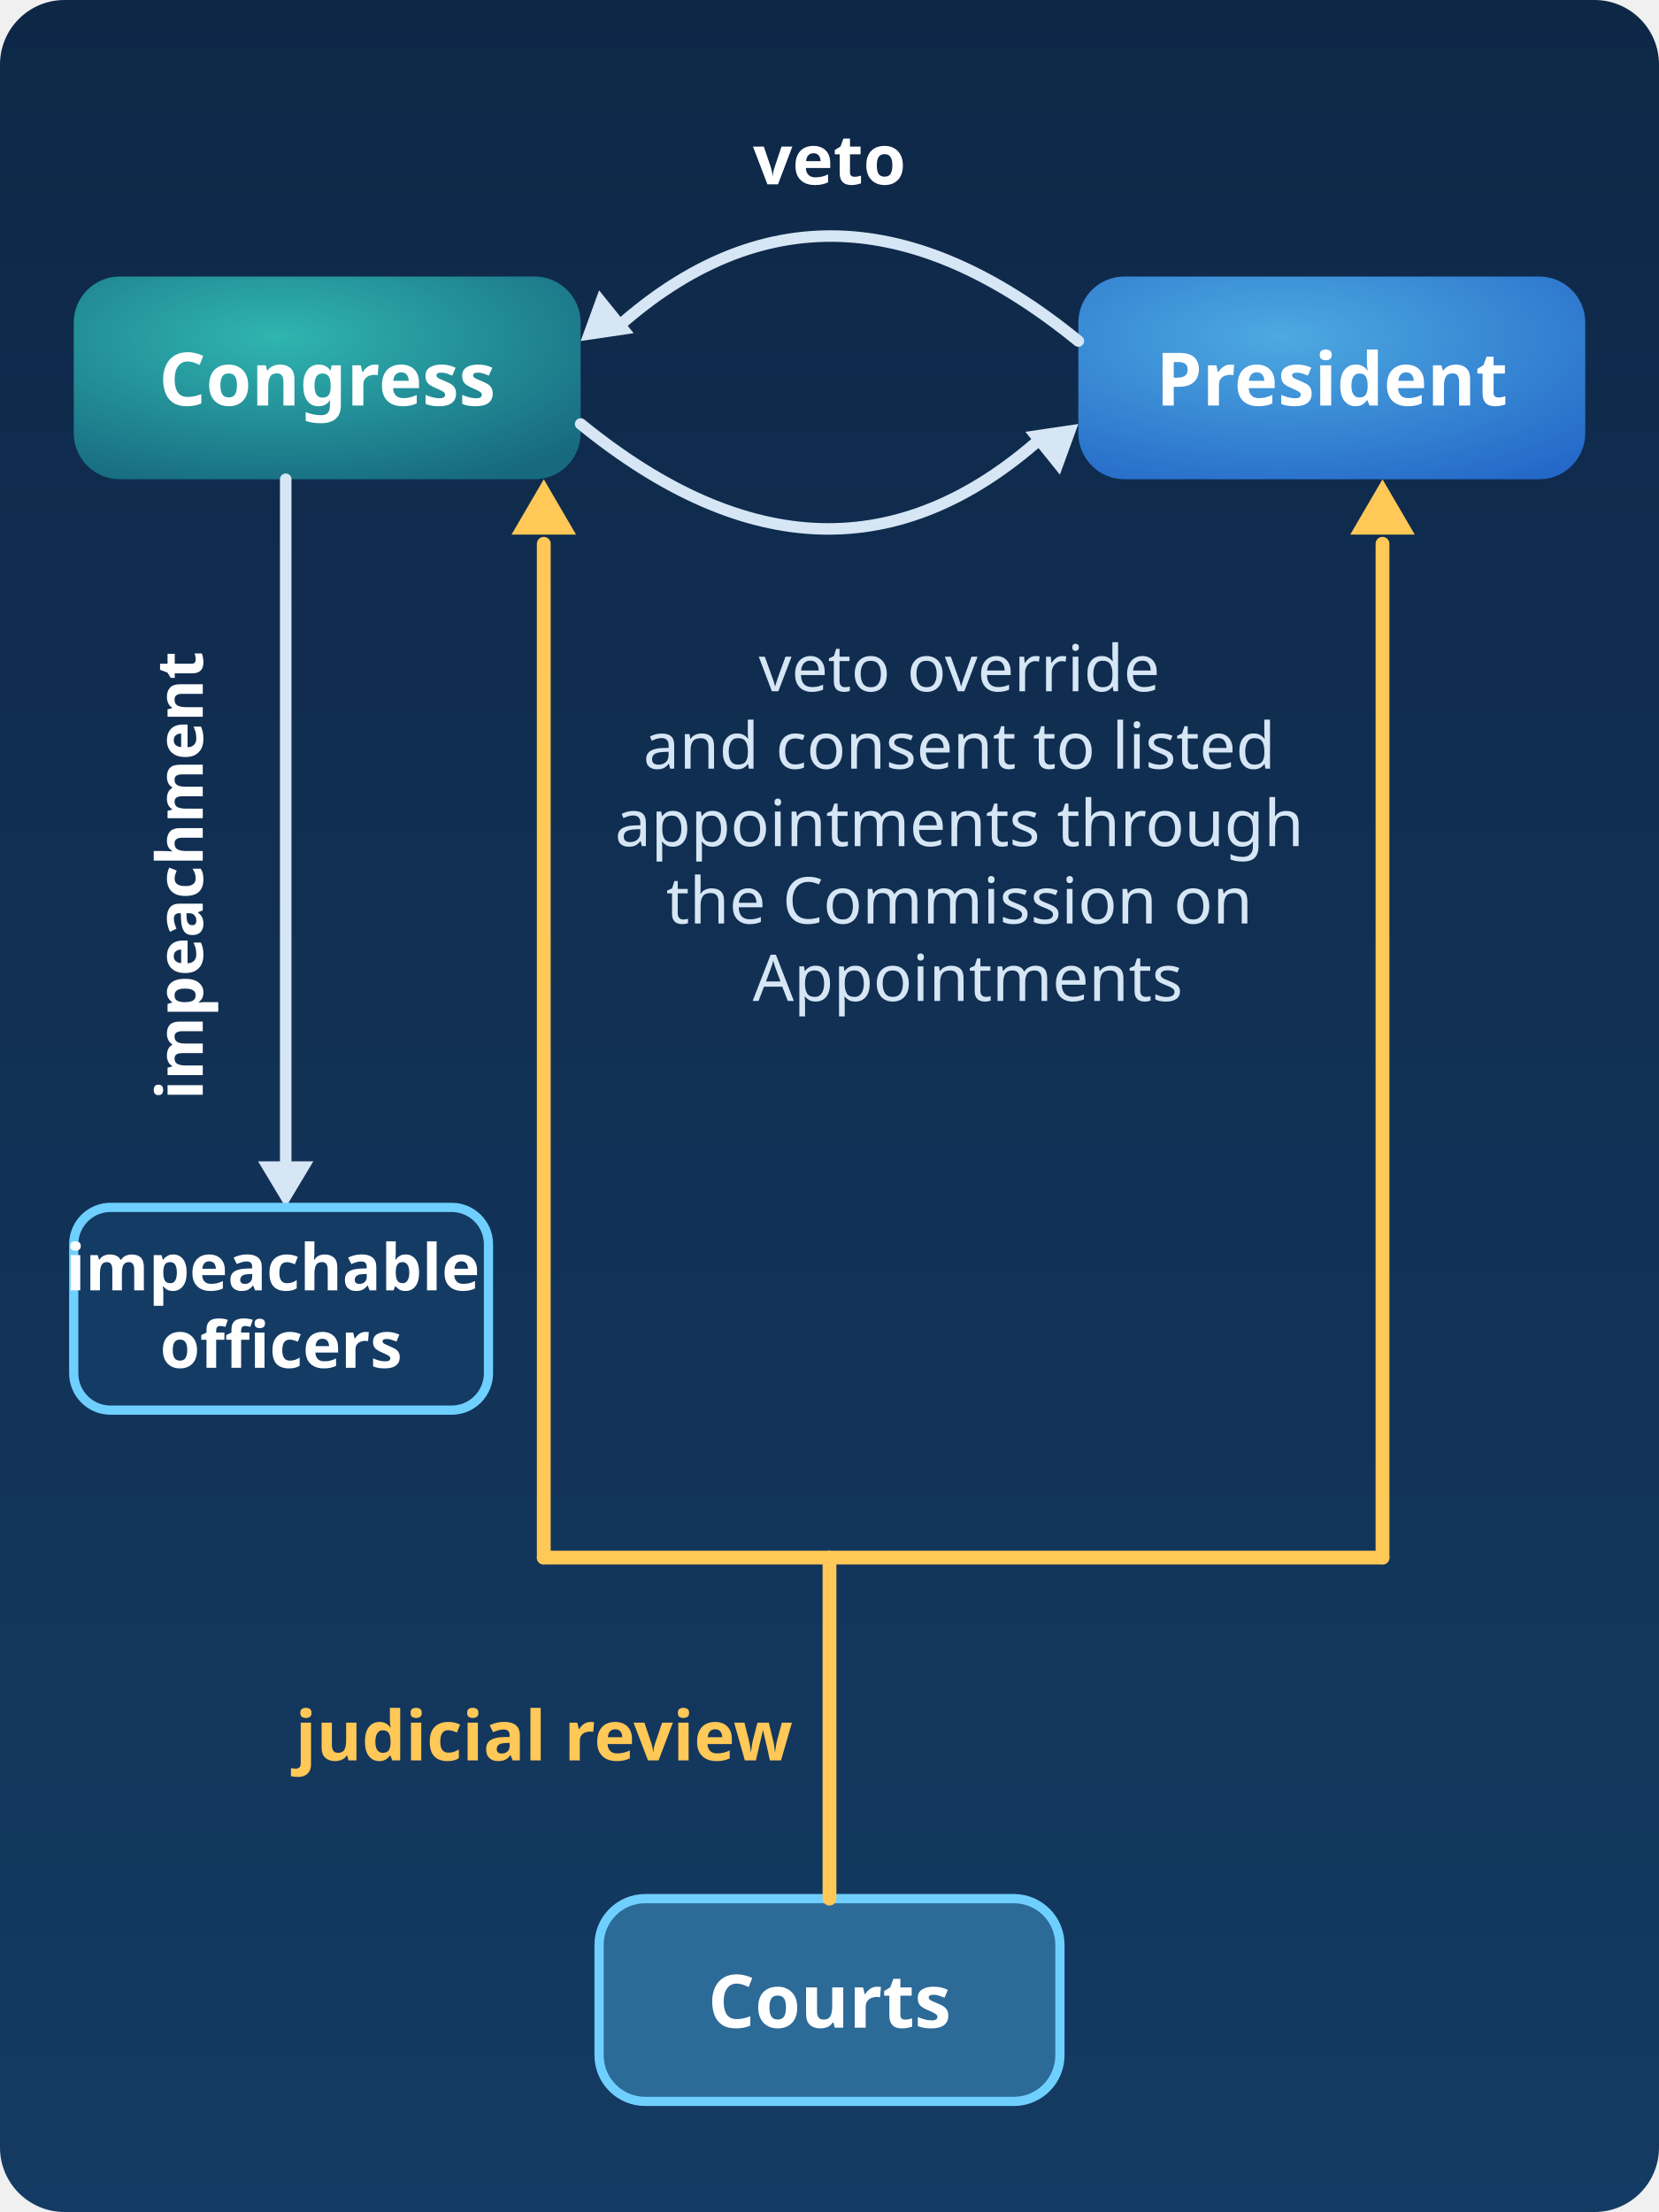
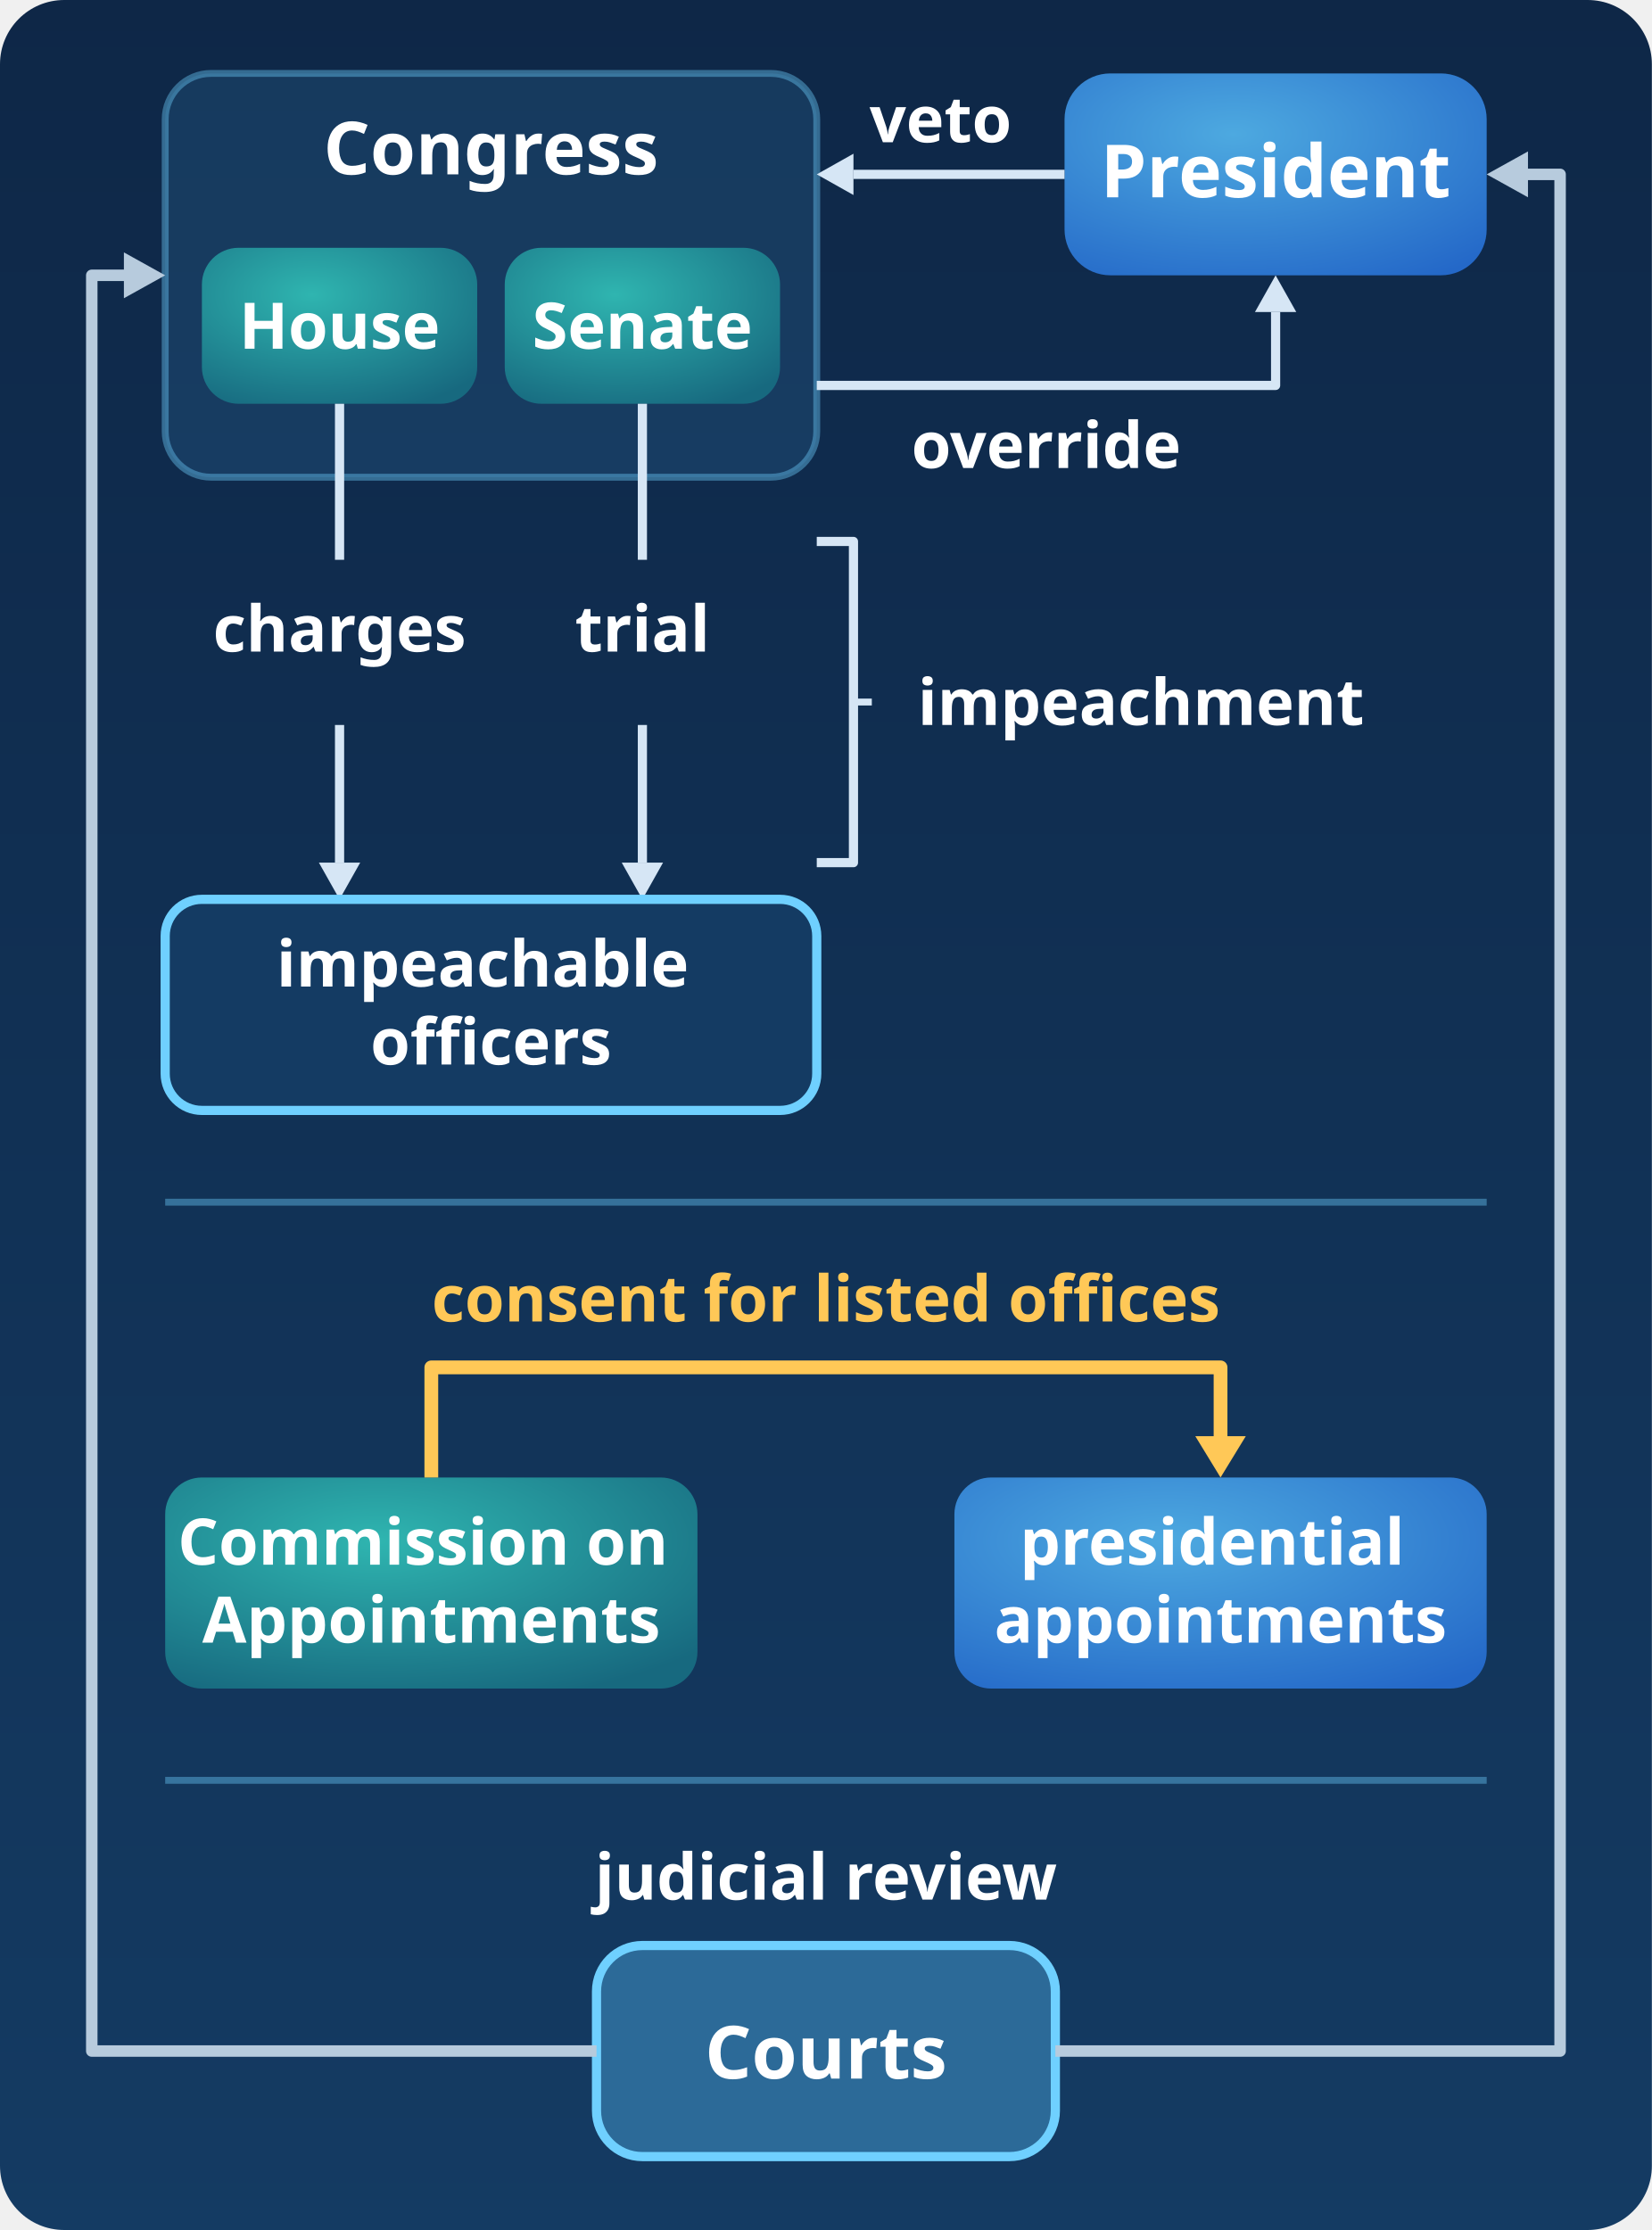
- <svg xmlns="http://www.w3.org/2000/svg" viewBox="0 0 360 480" width="360" height="480">
+ <svg xmlns="http://www.w3.org/2000/svg" viewBox="0 0 360 486" width="360" height="486">
  <defs>
    <linearGradient id="bg" x1="0" y1="0" x2="0" y2="1">
      <stop offset="0" stop-color="#0E2747" />
      <stop offset="1" stop-color="#143B63" />
    </linearGradient>
    <radialGradient id="teal" cx="0.4" cy="0.3" r="0.8">
      <stop offset="0" stop-color="#2FB5B0" />
      <stop offset="1" stop-color="#17697F" />
    </radialGradient>
    <radialGradient id="sky" cx="0.4" cy="0.3" r="0.85">
      <stop offset="0" stop-color="#4DA9E0" />
      <stop offset="1" stop-color="#2468C8" />
    </radialGradient>
    <radialGradient id="warm" cx="0.4" cy="0.3" r="0.9">
      <stop offset="0" stop-color="#FFD27A" />
      <stop offset="1" stop-color="#FFB347" />
    </radialGradient>
  </defs>
-   <rect width="360" height="480" rx="14" fill="url(#bg)" />
-   <rect x="16" y="60" width="110" height="44" rx="10" fill="url(#teal)" />
-   <text x="71" y="88" text-anchor="middle" font-family="Geist, sans-serif" font-size="16" font-weight="700" fill="#FFFFFF">
-     <tspan x="71">Congress</tspan>
+   <rect width="360" height="486" rx="14" fill="url(#bg)" />
+   <rect x="36" y="16" width="142" height="88" rx="10" fill="#2C6A98" fill-opacity="0.28" />
+   <rect x="36" y="16" width="142" height="88" rx="10" fill="none" stroke="#6FD0FF" stroke-width="1.5" stroke-opacity="0.4" />
+   <text x="107" y="38" text-anchor="middle" font-family="Geist, sans-serif" font-size="16" font-weight="700" fill="#FFFFFF">
+     <tspan x="107" y="38">Congress</tspan>
  </text>
-   <rect x="234" y="60" width="110" height="44" rx="10" fill="url(#sky)" />
-   <text x="289" y="88" text-anchor="middle" font-family="Geist, sans-serif" font-size="16" font-weight="700" fill="#FFFFFF">
-     <tspan x="289">President</tspan>
+   <rect x="44" y="54" width="60" height="34" rx="8" fill="url(#teal)" />
+   <text x="74" y="76" text-anchor="middle" font-family="Geist, sans-serif" font-size="14" font-weight="600" fill="#FFFFFF">
+     <tspan x="74" y="76">House</tspan>
  </text>
-   <path d="M234 74 Q180 30 134 71" fill="none" stroke="#D6E6F5" stroke-width="2.5" stroke-linecap="round" />
-   <polygon points="126,74 130,63 137.5,72.3" fill="#D6E6F5" />
-   <text x="180" y="40" text-anchor="middle" font-family="Geist, sans-serif" font-size="15" font-weight="600" fill="#FFFFFF">
-     <tspan x="180">veto</tspan>
+   <rect x="110" y="54" width="60" height="34" rx="8" fill="url(#teal)" />
+   <text x="140" y="76" text-anchor="middle" font-family="Geist, sans-serif" font-size="14" font-weight="600" fill="#FFFFFF">
+     <tspan x="140" y="76">Senate</tspan>
  </text>
-   <path d="M126 92 Q180 136 226 95" fill="none" stroke="#D6E6F5" stroke-width="2.5" stroke-linecap="round" />
-   <polygon points="234,92 230,103 222.5,93.7" fill="#D6E6F5" />
-   <text x="210" y="150" text-anchor="middle" font-family="Geist, sans-serif" font-size="14" font-weight="400" fill="#D6E6F5">
-     <tspan x="210">veto override</tspan>
-     <tspan x="210" dy="1.2em">and consent to listed</tspan>
-     <tspan x="210" dy="1.2em">appointments through</tspan>
-     <tspan x="210" dy="1.2em">the Commission on</tspan>
-     <tspan x="210" dy="1.2em">Appointments</tspan>
+   <rect x="232" y="16" width="92" height="44" rx="10" fill="url(#sky)" />
+   <text x="278" y="43" text-anchor="middle" font-family="Geist, sans-serif" font-size="16" font-weight="700" fill="#FFFFFF">
+     <tspan x="278" y="43">President</tspan>
  </text>
-   <line x1="62" y1="104" x2="62" y2="253" stroke="#D6E6F5" stroke-width="2.5" stroke-linecap="round" fill="none" />
-   <polygon points="62,262 56,252 68,252" fill="#D6E6F5" />
-   <text x="44" y="190" text-anchor="middle" font-family="Geist, sans-serif" font-size="14" font-weight="600" fill="#FFFFFF" transform="rotate(-90 44 190)">
-     <tspan x="44">impeachment</tspan>
+   <line x1="232" y1="38" x2="186" y2="38" stroke="#D6E6F5" stroke-width="2" stroke-linecap="butt" />
+   <polygon points="178,38 186,33.5 186,42.5" fill="#D6E6F5" />
+   <text x="205" y="31" text-anchor="middle" font-family="Geist, sans-serif" font-size="14" font-weight="600" fill="#FFFFFF">
+     <tspan x="205" y="31">veto</tspan>
  </text>
-   <rect x="16" y="262" width="90" height="44" rx="8" fill="#143B63" stroke="#6FD0FF" stroke-width="2" />
-   <text x="61" y="280" text-anchor="middle" font-family="Geist, sans-serif" font-size="14" font-weight="600" fill="#FFFFFF">
-     <tspan x="61">impeachable</tspan>
-     <tspan x="61" dy="1.2em">officers</tspan>
+   <path d="M178 84 H278 V68" fill="none" stroke="#D6E6F5" stroke-width="2" stroke-linecap="butt" stroke-linejoin="round" />
+   <polygon points="278,60 273.5,68 282.5,68" fill="#D6E6F5" />
+   <text x="228" y="102" text-anchor="middle" font-family="Geist, sans-serif" font-size="14" font-weight="600" fill="#FFFFFF">
+     <tspan x="228" y="102">override</tspan>
  </text>
-   <rect x="130" y="412" width="100" height="44" rx="10" fill="#2C6A98" stroke="#6FD0FF" stroke-width="2" />
-   <text x="180" y="440" text-anchor="middle" font-family="Geist, sans-serif" font-size="16" font-weight="700" fill="#FFFFFF">
-     <tspan x="180">Courts</tspan>
+   <line x1="74" y1="88" x2="74" y2="122" stroke="#D6E6F5" stroke-width="2" stroke-linecap="butt" />
+   <text x="74" y="142" text-anchor="middle" font-family="Geist, sans-serif" font-size="14" font-weight="600" fill="#FFFFFF">
+     <tspan x="74" y="142">charges</tspan>
  </text>
-   <line x1="180" y1="412" x2="180" y2="338" stroke="#FFC857" stroke-width="3" stroke-linecap="round" fill="none" />
-   <line x1="118" y1="338" x2="300" y2="338" stroke="#FFC857" stroke-width="3" stroke-linecap="round" fill="none" />
-   <line x1="118" y1="338" x2="118" y2="118" stroke="#FFC857" stroke-width="3" stroke-linecap="round" fill="none" />
-   <polygon points="118,104 125,116 111,116" fill="#FFC857" />
-   <line x1="300" y1="338" x2="300" y2="118" stroke="#FFC857" stroke-width="3" stroke-linecap="round" fill="none" />
-   <polygon points="300,104 307,116 293,116" fill="#FFC857" />
-   <text x="172" y="382" text-anchor="end" font-family="Geist, sans-serif" font-size="15" font-weight="700" fill="#FFC857">
-     <tspan x="172">judicial review</tspan>
+   <line x1="74" y1="158" x2="74" y2="188" stroke="#D6E6F5" stroke-width="2" stroke-linecap="butt" />
+   <polygon points="74,196 69.5,188 78.5,188" fill="#D6E6F5" />
+   <line x1="140" y1="88" x2="140" y2="122" stroke="#D6E6F5" stroke-width="2" stroke-linecap="butt" />
+   <text x="140" y="142" text-anchor="middle" font-family="Geist, sans-serif" font-size="14" font-weight="600" fill="#FFFFFF">
+     <tspan x="140" y="142">trial</tspan>
  </text>
+   <line x1="140" y1="158" x2="140" y2="188" stroke="#D6E6F5" stroke-width="2" stroke-linecap="butt" />
+   <polygon points="140,196 135.5,188 144.5,188" fill="#D6E6F5" />
+   <path d="M178 118 H186 V188 H178" fill="none" stroke="#D6E6F5" stroke-width="2" stroke-linecap="butt" stroke-linejoin="round" />
+   <line x1="186" y1="153" x2="190" y2="153" stroke="#D6E6F5" stroke-width="1.5" stroke-linecap="butt" />
+   <text x="200" y="158" text-anchor="start" font-family="Geist, sans-serif" font-size="14" font-weight="600" fill="#FFFFFF">
+     <tspan x="200" y="158">impeachment</tspan>
+   </text>
+   <rect x="36" y="196" width="142" height="46" rx="8" fill="#143B63" stroke="#6FD0FF" stroke-width="2" />
+   <text x="107" y="215" text-anchor="middle" font-family="Geist, sans-serif" font-size="14" font-weight="600" fill="#FFFFFF">
+     <tspan x="107" y="215">impeachable</tspan>
+     <tspan x="107" y="232">officers</tspan>
+   </text>
+   <line x1="36" y1="262" x2="324" y2="262" stroke="#6FD0FF" stroke-width="1.5" stroke-opacity="0.4" stroke-linecap="butt" />
+   <rect x="36" y="322" width="116" height="46" rx="8" fill="url(#teal)" />
+   <text x="94" y="341" text-anchor="middle" font-family="Geist, sans-serif" font-size="14" font-weight="600" fill="#FFFFFF">
+     <tspan x="94" y="341">Commission on</tspan>
+     <tspan x="94" y="358">Appointments</tspan>
+   </text>
+   <rect x="208" y="322" width="116" height="46" rx="8" fill="url(#sky)" />
+   <text x="266" y="341" text-anchor="middle" font-family="Geist, sans-serif" font-size="14" font-weight="600" fill="#FFFFFF">
+     <tspan x="266" y="341">presidential</tspan>
+     <tspan x="266" y="358">appointments</tspan>
+   </text>
+   <path d="M94 322 V298 H266 V314" fill="none" stroke="#FFC857" stroke-width="3" stroke-linecap="butt" stroke-linejoin="round" />
+   <polygon points="266,322 260.5,313 271.5,313" fill="#FFC857" />
+   <text x="180" y="288" text-anchor="middle" font-family="Geist, sans-serif" font-size="14" font-weight="700" fill="#FFC857">
+     <tspan x="180" y="288">consent for listed offices</tspan>
+   </text>
+   <line x1="36" y1="388" x2="324" y2="388" stroke="#6FD0FF" stroke-width="1.5" stroke-opacity="0.4" stroke-linecap="butt" />
+   <rect x="130" y="424" width="100" height="46" rx="10" fill="#2C6A98" stroke="#6FD0FF" stroke-width="2" />
+   <text x="180" y="453" text-anchor="middle" font-family="Geist, sans-serif" font-size="16" font-weight="700" fill="#FFFFFF">
+     <tspan x="180" y="453">Courts</tspan>
+   </text>
+   <text x="180" y="414" text-anchor="middle" font-family="Geist, sans-serif" font-size="14" font-weight="600" fill="#FFFFFF">
+     <tspan x="180" y="414">judicial review</tspan>
+   </text>
+   <path d="M130 447 H20 V60 H28" fill="none" stroke="#B7CBDD" stroke-width="2.5" stroke-linecap="butt" stroke-linejoin="round" />
+   <polygon points="36,60 27,55 27,65" fill="#B7CBDD" />
+   <path d="M230 447 H340 V38 H332" fill="none" stroke="#B7CBDD" stroke-width="2.5" stroke-linecap="butt" stroke-linejoin="round" />
+   <polygon points="324,38 333,33 333,43" fill="#B7CBDD" />
</svg>
